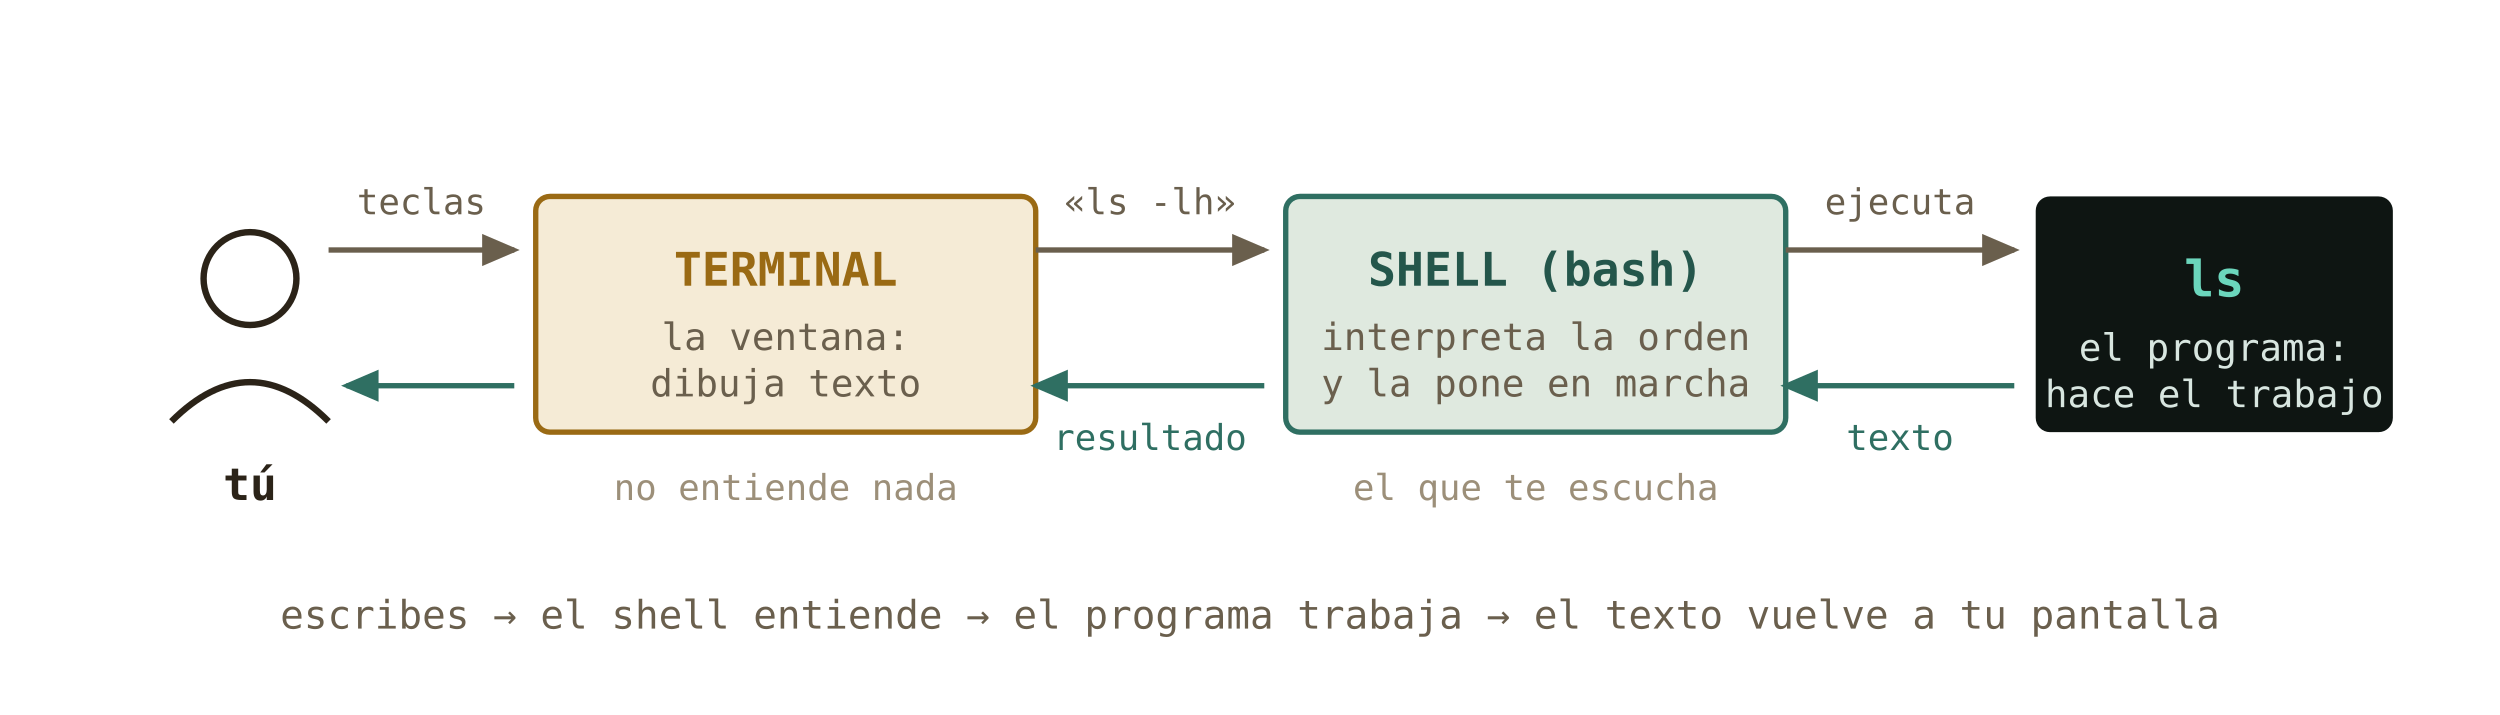
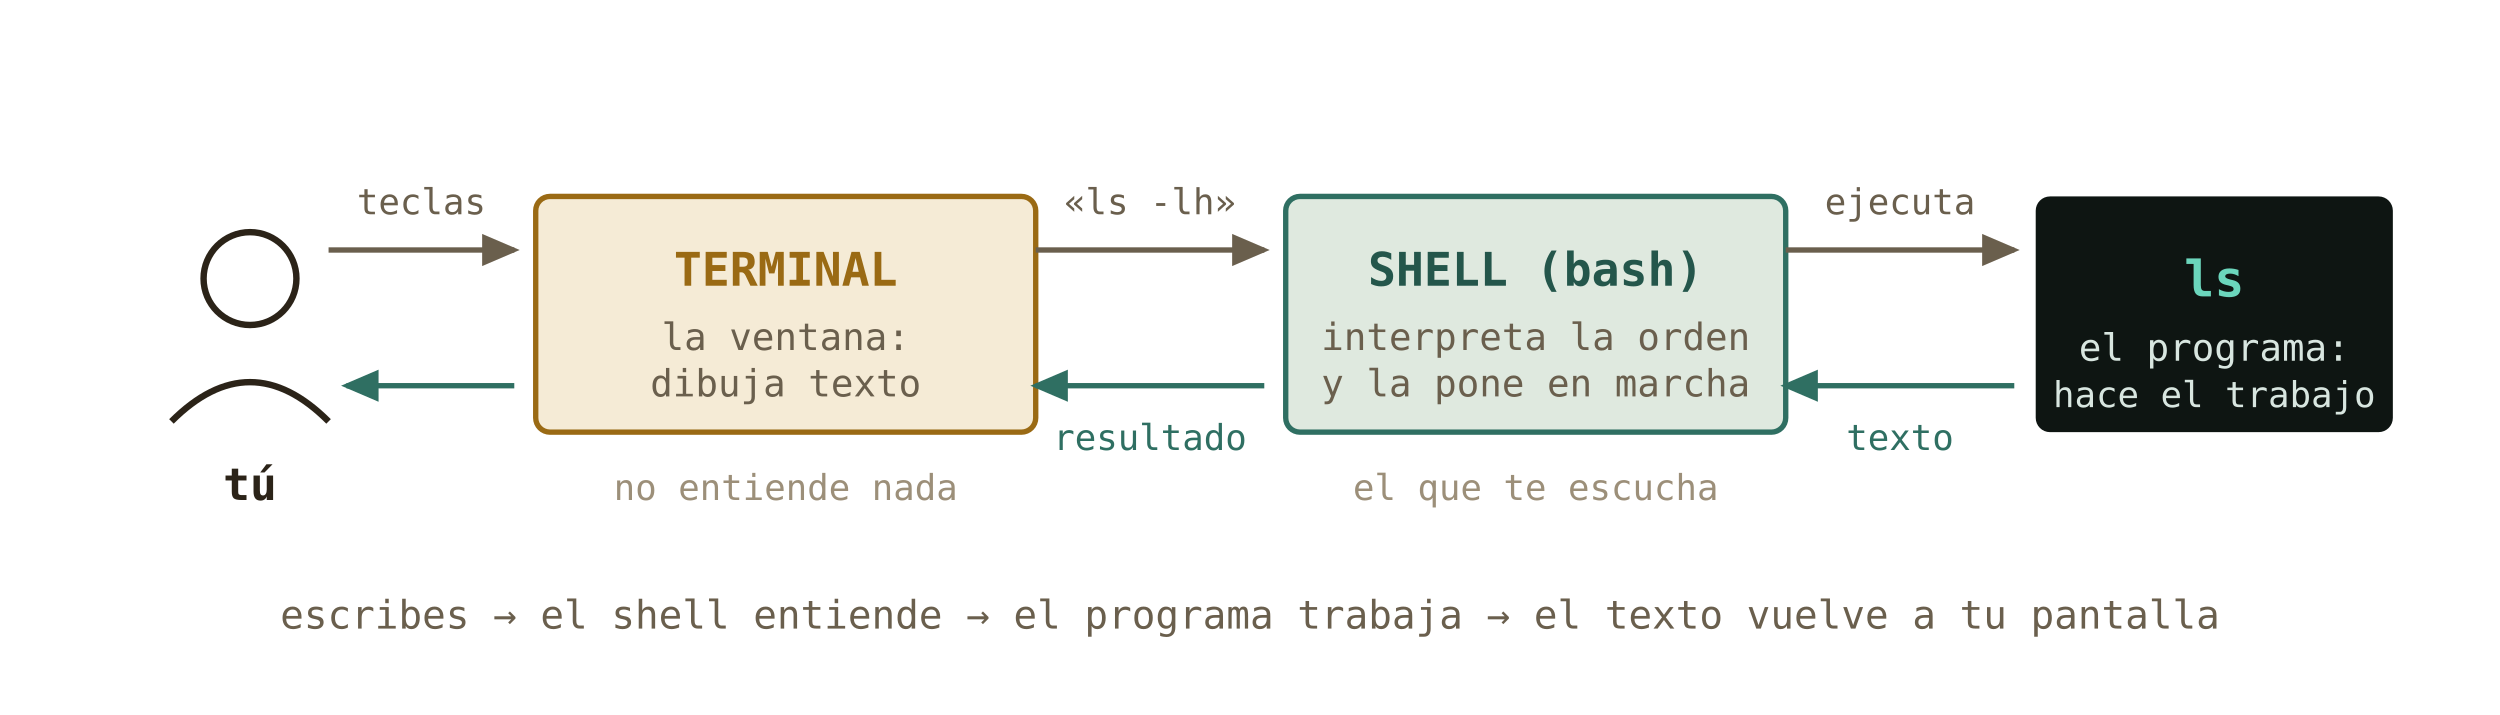
<svg xmlns="http://www.w3.org/2000/svg" viewBox="0 0 700 200" width="700" height="200" role="img" aria-label="El circuito de una orden: tú, terminal, shell, programa">
  <defs>
    <marker id="fte" markerWidth="8" markerHeight="8" refX="6" refY="3" orient="auto">
      <path d="M0,0 L7,3 L0,6 z" fill="#6A5F4D" />
    </marker>
    <marker id="ftv" markerWidth="8" markerHeight="8" refX="6" refY="3" orient="auto">
      <path d="M0,0 L7,3 L0,6 z" fill="#2F6F62" />
    </marker>
  </defs>
  <g font-family="IBM Plex Mono,monospace">
    <circle cx="70" cy="78" r="13" fill="none" stroke="#2B2318" stroke-width="1.8" />
    <path d="M48 118 q22 -22 44 0" fill="none" stroke="#2B2318" stroke-width="1.8" />
    <text x="70" y="140" font-size="12.5" fill="#2B2318" text-anchor="middle" font-weight="600">tú</text>
    <rect x="150" y="55" width="140" height="66" rx="4" fill="#F5EBD6" stroke="#9A6A14" stroke-width="1.5" />
    <text x="220" y="80" font-size="13" fill="#9A6A14" text-anchor="middle" font-weight="600">TERMINAL</text>
    <text x="220" y="98" font-size="10.5" fill="#6A5F4D" text-anchor="middle">la ventana:</text>
    <text x="220" y="111" font-size="10.5" fill="#6A5F4D" text-anchor="middle">dibuja texto</text>
    <text x="220" y="140" font-size="10" fill="#9C8F79" text-anchor="middle">no entiende nada</text>
    <rect x="360" y="55" width="140" height="66" rx="4" fill="#DFE9DF" stroke="#2F6F62" stroke-width="1.5" />
    <text x="430" y="80" font-size="13" fill="#24564B" text-anchor="middle" font-weight="600">SHELL (bash)</text>
    <text x="430" y="98" font-size="10.5" fill="#6A5F4D" text-anchor="middle">interpreta la orden</text>
    <text x="430" y="111" font-size="10.5" fill="#6A5F4D" text-anchor="middle">y la pone en marcha</text>
    <text x="430" y="140" font-size="10" fill="#9C8F79" text-anchor="middle">el que te escucha</text>
    <rect x="570" y="55" width="100" height="66" rx="4" fill="#0E1512" />
    <text x="620" y="83" font-size="14" fill="#6BD6BC" text-anchor="middle" font-weight="600">ls</text>
    <text x="620" y="101" font-size="10.5" fill="#D8E6E0" text-anchor="middle">el programa:</text>
-     <text x="620" y="114" font-size="10.5" fill="#D8E6E0" text-anchor="middle">hace el trabajo</text>
+     <text x="620" y="114" font-size="10" fill="#D8E6E0" text-anchor="middle">hace el trabajo</text>
    <line x1="92" y1="70" x2="144" y2="70" stroke="#6A5F4D" stroke-width="1.5" marker-end="url(#fte)" />
    <text x="118" y="60" font-size="10" fill="#6A5F4D" text-anchor="middle">teclas</text>
    <line x1="290" y1="70" x2="354" y2="70" stroke="#6A5F4D" stroke-width="1.5" marker-end="url(#fte)" />
    <text x="322" y="60" font-size="10" fill="#6A5F4D" text-anchor="middle">«ls -lh»</text>
    <line x1="500" y1="70" x2="564" y2="70" stroke="#6A5F4D" stroke-width="1.5" marker-end="url(#fte)" />
    <text x="532" y="60" font-size="10" fill="#6A5F4D" text-anchor="middle">ejecuta</text>
    <line x1="564" y1="108" x2="500" y2="108" stroke="#2F6F62" stroke-width="1.5" marker-end="url(#ftv)" />
    <line x1="354" y1="108" x2="290" y2="108" stroke="#2F6F62" stroke-width="1.5" marker-end="url(#ftv)" />
    <line x1="144" y1="108" x2="97" y2="108" stroke="#2F6F62" stroke-width="1.5" marker-end="url(#ftv)" />
    <text x="322" y="126" font-size="10" fill="#2F6F62" text-anchor="middle">resultado</text>
    <text x="532" y="126" font-size="10" fill="#2F6F62" text-anchor="middle">texto</text>
    <text x="350" y="176" font-size="11" fill="#6A5F4D" text-anchor="middle">escribes → el shell entiende → el programa trabaja → el texto vuelve a tu pantalla</text>
  </g>
</svg>
